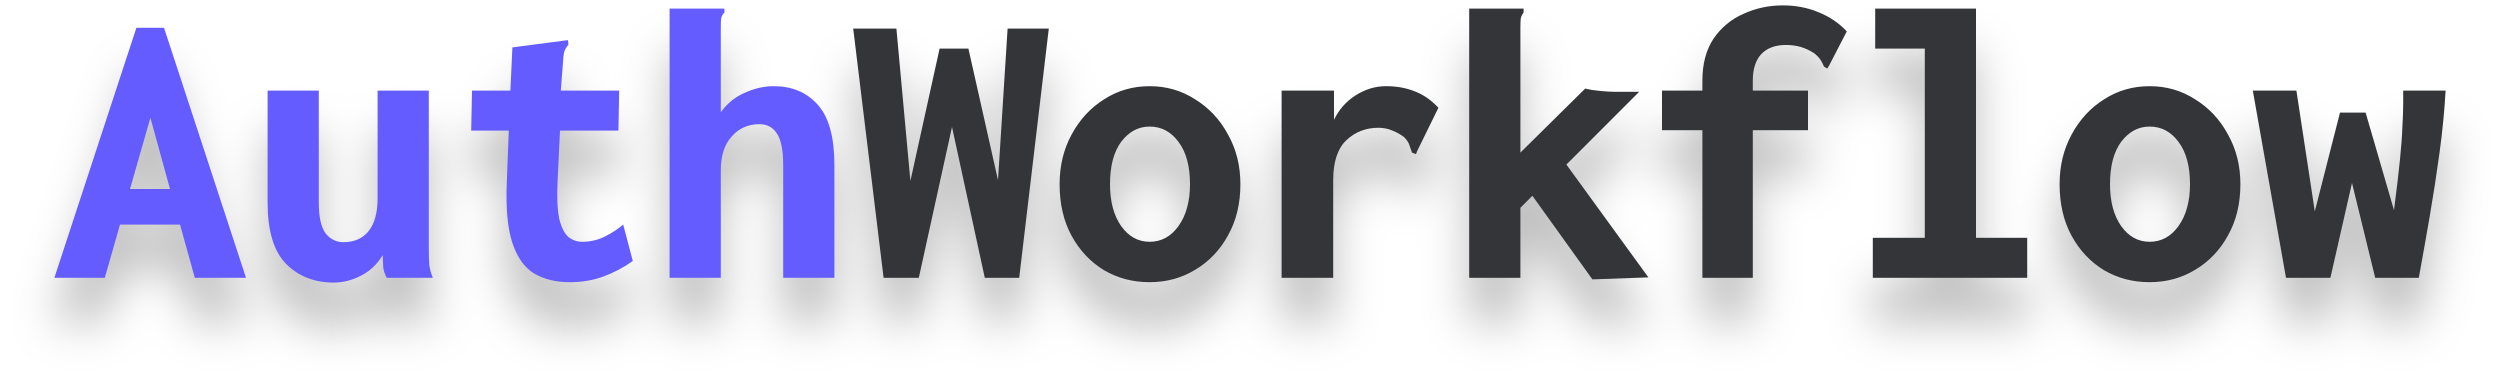
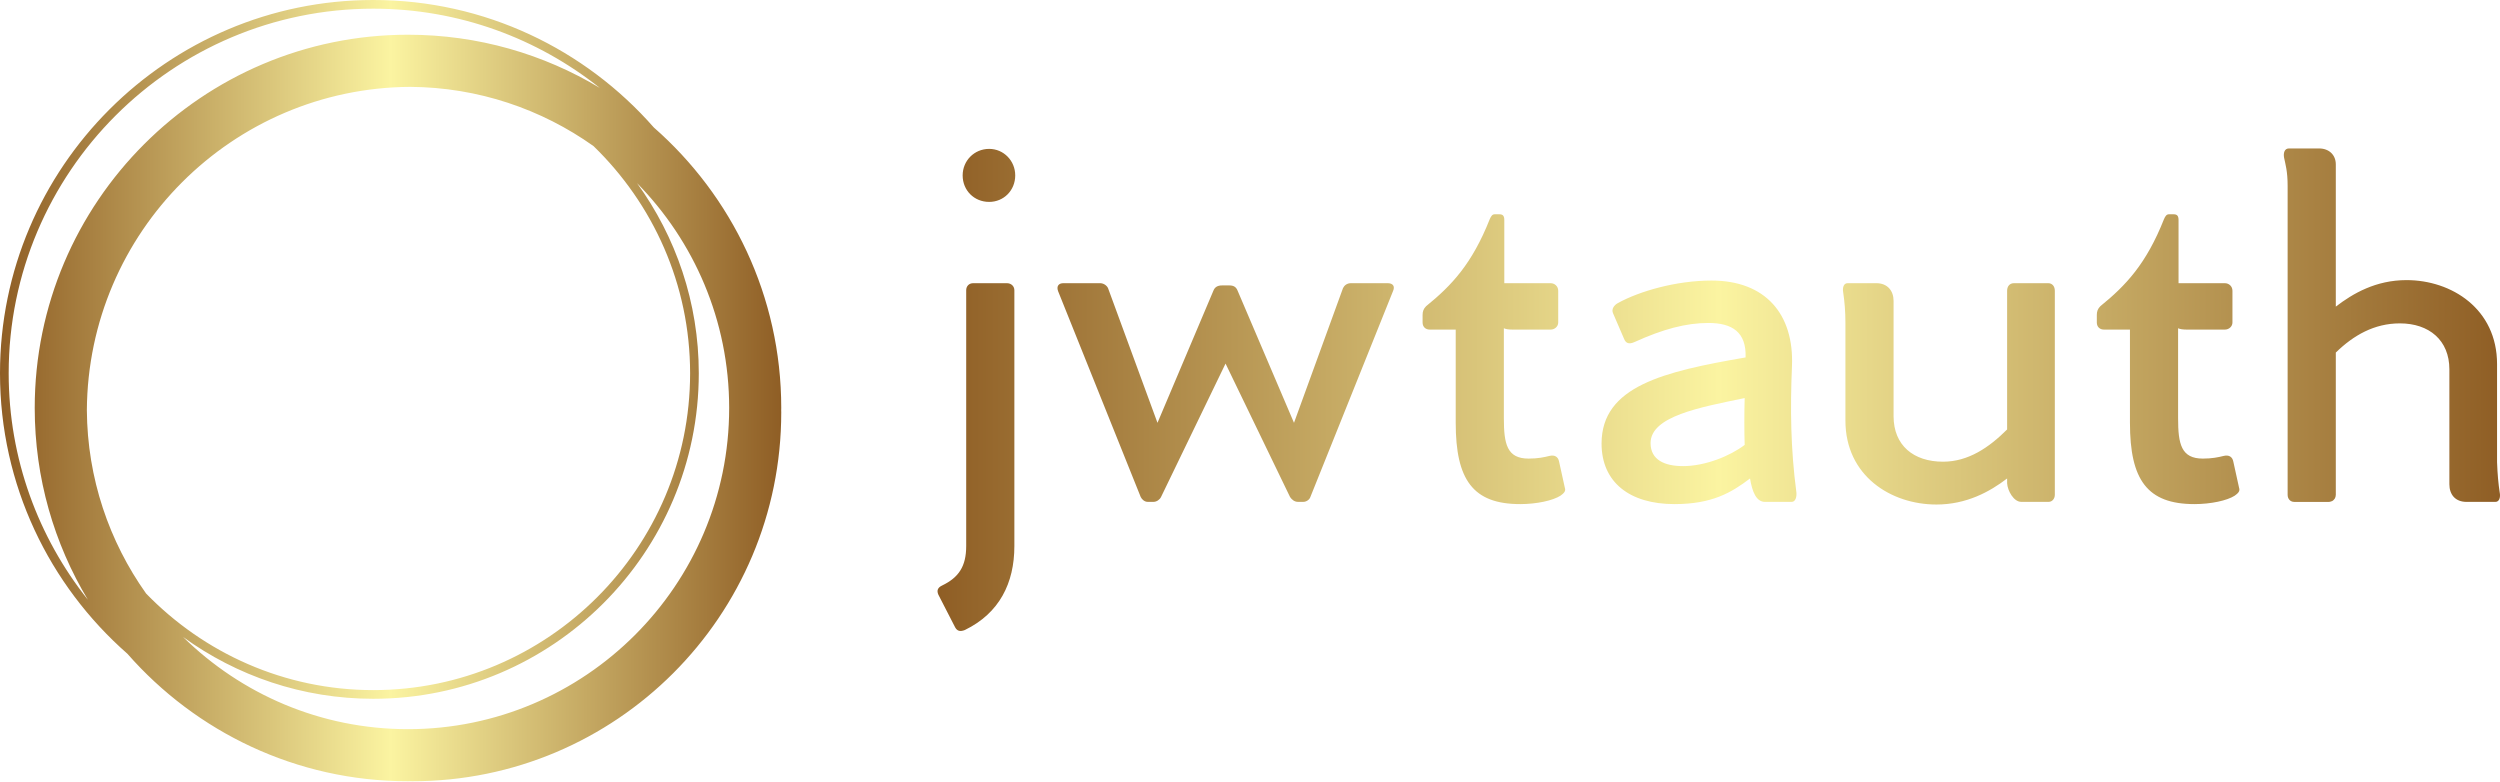
- <svg xmlns="http://www.w3.org/2000/svg" width="225" height="34" viewBox="0 0 225 34" fill="none">
-   <g filter="url(#filter0_d)">
-     <path d="M17.532 25L16.2 20.212H10.8L9.432 25H4.896L12.276 2.5H14.76L22.14 25H17.532ZM13.536 10.6L11.7 17.008H15.3L13.536 10.6ZM30.024 25.432C28.296 25.432 26.868 24.868 25.74 23.74C24.636 22.612 24.084 20.776 24.084 18.232V8.152H28.692V18.232C28.692 19.528 28.896 20.452 29.304 21.004C29.736 21.532 30.264 21.796 30.888 21.796C31.872 21.796 32.628 21.472 33.156 20.824C33.708 20.152 33.984 19.156 33.984 17.836V8.152H38.592V22.3C38.592 22.852 38.604 23.344 38.628 23.776C38.676 24.184 38.784 24.592 38.952 25H34.812C34.62 24.664 34.512 24.328 34.488 23.992C34.464 23.632 34.452 23.284 34.452 22.948C33.948 23.788 33.288 24.412 32.472 24.82C31.68 25.228 30.864 25.432 30.024 25.432ZM51.264 25.396C50.016 25.396 48.948 25.132 48.06 24.604C47.196 24.076 46.548 23.164 46.116 21.868C45.684 20.548 45.516 18.736 45.612 16.432L45.792 11.752H42.408L42.48 8.152H45.936L46.116 4.264L50.796 3.652L51.12 3.616L51.156 4.012C51.036 4.156 50.928 4.324 50.832 4.516C50.76 4.684 50.712 4.972 50.688 5.38L50.472 8.152H55.728L55.656 11.752H50.4L50.184 16.252C50.112 17.716 50.16 18.856 50.328 19.672C50.52 20.464 50.796 21.016 51.156 21.328C51.516 21.616 51.924 21.76 52.38 21.76C53.124 21.76 53.808 21.604 54.432 21.292C55.056 20.98 55.608 20.62 56.088 20.212L56.952 23.488C56.112 24.088 55.224 24.556 54.288 24.892C53.376 25.228 52.368 25.396 51.264 25.396ZM60.264 0.772H65.196V1.132C65.052 1.276 64.956 1.444 64.908 1.636C64.884 1.804 64.872 2.08 64.872 2.464V10.096C65.472 9.28 66.204 8.692 67.068 8.332C67.932 7.948 68.784 7.756 69.624 7.756C71.28 7.756 72.6 8.308 73.584 9.412C74.592 10.516 75.096 12.328 75.096 14.848V25H70.488V14.884C70.488 13.516 70.296 12.556 69.912 12.004C69.552 11.452 69.036 11.176 68.364 11.176C67.332 11.176 66.492 11.548 65.844 12.292C65.196 13.012 64.872 14.02 64.872 15.316V25H60.264V0.772Z" fill="#645CFF" />
-     <path d="M79.524 25L76.788 2.572H80.676L81.936 16.288L84.564 4.372H87.156L89.82 16.216L90.684 2.572H94.392L91.728 25H88.632L85.68 11.428L82.692 25H79.524ZM103.464 25.396C101.952 25.396 100.584 25.036 99.36 24.316C98.136 23.572 97.164 22.54 96.444 21.22C95.724 19.9 95.364 18.352 95.364 16.576C95.364 14.92 95.724 13.432 96.444 12.112C97.164 10.768 98.136 9.712 99.36 8.944C100.584 8.152 101.952 7.756 103.464 7.756C104.976 7.756 106.344 8.152 107.568 8.944C108.816 9.712 109.8 10.768 110.52 12.112C111.264 13.432 111.636 14.92 111.636 16.576C111.636 18.328 111.264 19.864 110.52 21.184C109.8 22.504 108.816 23.536 107.568 24.28C106.344 25.024 104.976 25.396 103.464 25.396ZM103.464 21.76C104.52 21.76 105.384 21.292 106.056 20.356C106.752 19.396 107.1 18.136 107.1 16.576C107.1 14.944 106.752 13.672 106.056 12.76C105.384 11.848 104.52 11.392 103.464 11.392C102.456 11.392 101.604 11.848 100.908 12.76C100.236 13.672 99.9 14.944 99.9 16.576C99.9 18.136 100.236 19.396 100.908 20.356C101.58 21.292 102.432 21.76 103.464 21.76ZM115.344 8.152H120.06V10.78C120.516 9.844 121.164 9.112 122.004 8.584C122.868 8.032 123.78 7.756 124.74 7.756C125.7 7.756 126.564 7.912 127.332 8.224C128.1 8.512 128.808 9.004 129.456 9.7L127.548 13.588L127.44 13.876L127.08 13.732C127.008 13.54 126.936 13.336 126.864 13.12C126.816 12.904 126.66 12.652 126.396 12.364C126.06 12.1 125.7 11.896 125.316 11.752C124.932 11.584 124.512 11.5 124.056 11.5C122.928 11.5 121.968 11.872 121.176 12.616C120.384 13.36 119.988 14.56 119.988 16.216V25H115.344V8.152ZM137.916 17.62L136.836 18.7V25H132.228V0.772H137.124V1.132C137.004 1.276 136.92 1.444 136.872 1.636C136.848 1.804 136.836 2.08 136.836 2.464V13.732L142.668 7.972C143.052 8.068 143.508 8.14 144.036 8.188C144.564 8.236 144.972 8.26 145.26 8.26H147.528L140.976 14.812L148.356 24.964L143.316 25.144L137.916 17.62ZM153.216 11.716H149.58V8.152H153.216V7.252C153.216 5.74 153.552 4.48 154.224 3.472C154.92 2.464 155.82 1.72 156.924 1.24C158.028 0.736 159.204 0.484 160.452 0.484C161.604 0.484 162.672 0.688 163.656 1.096C164.664 1.504 165.516 2.08 166.212 2.824L164.628 5.884L164.448 6.172L164.16 5.992C164.088 5.824 164.004 5.656 163.908 5.488C163.812 5.296 163.608 5.068 163.296 4.804C162.888 4.54 162.48 4.348 162.072 4.228C161.664 4.108 161.208 4.048 160.704 4.048C159.768 4.048 159.036 4.324 158.508 4.876C158.004 5.428 157.752 6.22 157.752 7.252V8.152H162.72V11.716H157.752V25H153.216V11.716ZM168.552 25V21.4H173.232V4.372H168.768V0.772H177.84V21.4H182.448V25H168.552ZM193.464 25.396C191.952 25.396 190.584 25.036 189.36 24.316C188.136 23.572 187.164 22.54 186.444 21.22C185.724 19.9 185.364 18.352 185.364 16.576C185.364 14.92 185.724 13.432 186.444 12.112C187.164 10.768 188.136 9.712 189.36 8.944C190.584 8.152 191.952 7.756 193.464 7.756C194.976 7.756 196.344 8.152 197.568 8.944C198.816 9.712 199.8 10.768 200.52 12.112C201.264 13.432 201.636 14.92 201.636 16.576C201.636 18.328 201.264 19.864 200.52 21.184C199.8 22.504 198.816 23.536 197.568 24.28C196.344 25.024 194.976 25.396 193.464 25.396ZM193.464 21.76C194.52 21.76 195.384 21.292 196.056 20.356C196.752 19.396 197.1 18.136 197.1 16.576C197.1 14.944 196.752 13.672 196.056 12.76C195.384 11.848 194.52 11.392 193.464 11.392C192.456 11.392 191.604 11.848 190.908 12.76C190.236 13.672 189.9 14.944 189.9 16.576C189.9 18.136 190.236 19.396 190.908 20.356C191.58 21.292 192.432 21.76 193.464 21.76ZM205.74 25L202.752 8.152H206.676L208.332 19.024L210.6 10.132H212.904L215.46 18.916C215.7 17.068 215.88 15.544 216 14.344C216.12 13.144 216.192 12.16 216.216 11.392C216.264 10.6 216.288 9.892 216.288 9.268V8.152H220.104C220.008 9.904 219.828 11.752 219.564 13.696C219.3 15.64 219 17.584 218.664 19.528C218.328 21.472 218.004 23.296 217.692 25H213.768L211.68 16.468L209.736 25H205.74Z" fill="#333538" />
+ <svg xmlns="http://www.w3.org/2000/svg" width="320" height="100" viewBox="0 0 320 100" class="css-1j8o68f">
+   <defs id="SvgjsDefs2331">
+     <linearGradient id="SvgjsLinearGradient2336">
+       <stop id="SvgjsStop2337" stop-color="#8f5e25" offset="0" />
+       <stop id="SvgjsStop2338" stop-color="#fbf4a1" offset="0.5" />
+       <stop id="SvgjsStop2339" stop-color="#8f5e25" offset="1" />
+     </linearGradient>
+     <linearGradient id="SvgjsLinearGradient2340">
+       <stop id="SvgjsStop2341" stop-color="#8f5e25" offset="0" />
+       <stop id="SvgjsStop2342" stop-color="#fbf4a1" offset="0.5" />
+       <stop id="SvgjsStop2343" stop-color="#8f5e25" offset="1" />
+     </linearGradient>
+   </defs>
+   <g id="SvgjsG2332" featurekey="odWo6G-0" transform="matrix(1.111111,0,0,1.111111,-5.555556,-5.555556)" fill="url(#SvgjsLinearGradient2336)">
+     <path fill="url(#SvgjsLinearGradient2336)" d="M95,52c0-12.871-5.692-24.431-14.682-32.318C72.431,10.692,60.871,5,48,5C24.29,5,5,24.29,5,48  c0,12.868,5.69,24.426,14.677,32.313C27.564,89.306,39.126,95,52,95c0.084,0,0.166-0.006,0.25-0.006S52.416,95,52.5,95  C75.972,95,95,75.972,95,52.5c0-0.084-0.006-0.166-0.006-0.25S95,52.084,95,52z M21.828,73.371  c-4.245-5.978-6.77-13.259-6.822-21.121c0.135-20.511,16.732-37.109,37.244-37.244c7.862,0.052,15.144,2.577,21.121,6.822  C80.224,28.473,84.5,37.758,84.5,48c0,20.126-16.374,36.5-36.5,36.5C37.758,84.5,28.473,80.224,21.828,73.371z M6,48  C6,24.841,24.841,6,48,6c9.858,0,18.926,3.422,26.1,9.13C67.637,11.242,60.076,9,52,9C28.29,9,9,28.29,9,52  c0,8.074,2.241,15.633,6.127,22.095C9.421,66.923,6,57.856,6,48z M52,89c-10.08,0-19.227-4.055-25.905-10.615  C32.269,82.854,39.838,85.5,48,85.5c20.678,0,37.5-16.822,37.5-37.5c0-8.162-2.646-15.731-7.115-21.905  C84.945,32.773,89,41.92,89,52C89,72.402,72.402,89,52,89z" />
  </g>
-   <defs>
-     <filter id="filter0_d" x="0.896" y="0.484" width="223.208" height="32.948" filterUnits="userSpaceOnUse" color-interpolation-filters="sRGB">
-       <feFlood flood-opacity="0" result="BackgroundImageFix" />
-       <feColorMatrix in="SourceAlpha" type="matrix" values="0 0 0 0 0 0 0 0 0 0 0 0 0 0 0 0 0 0 127 0" result="hardAlpha" />
-       <feOffset dy="4" />
-       <feGaussianBlur stdDeviation="2" />
-       <feColorMatrix type="matrix" values="0 0 0 0 0 0 0 0 0 0 0 0 0 0 0 0 0 0 0.25 0" />
-       <feBlend mode="normal" in2="BackgroundImageFix" result="effect1_dropShadow" />
-       <feBlend mode="normal" in="SourceGraphic" in2="effect1_dropShadow" result="shape" />
-     </filter>
-   </defs>
+   <g id="SvgjsG2333" featurekey="VGK2BT-0" transform="matrix(3.336623,0,0,3.336623,119.7127,-2.490571)" fill="url(#SvgjsLinearGradient2340)">
+     <path d="M2.068 8.492 c-0.576 0 -1.017 -0.441 -1.017 -1.017 c0 -0.559 0.441 -1.017 1.017 -1.017 c0.559 0 1 0.458 1 1.017 c0 0.576 -0.441 1.017 -1 1.017 z M2.746 11.61 l-1.288 0 c-0.169 0 -0.271 0.119 -0.271 0.271 l0 9.814 c0 0.78 -0.288 1.203 -0.915 1.508 c-0.186 0.085 -0.22 0.203 -0.153 0.356 l0.644 1.254 c0.085 0.153 0.203 0.169 0.373 0.102 c1.322 -0.644 1.899 -1.797 1.899 -3.22 l0 -9.814 c0 -0.152 -0.119 -0.271 -0.288 -0.271 z M17.356 11.61 c0.203 0 0.288 0.119 0.204 0.305 l-3.17 7.898 c-0.034 0.102 -0.153 0.186 -0.271 0.186 l-0.203 0 c-0.136 0 -0.237 -0.085 -0.305 -0.186 l-2.475 -5.119 l-2.475 5.119 c-0.051 0.102 -0.169 0.186 -0.288 0.186 l-0.22 0 c-0.119 0 -0.22 -0.085 -0.271 -0.186 l-3.17 -7.898 c-0.068 -0.186 0.017 -0.305 0.203 -0.305 l1.407 0 c0.136 0 0.254 0.085 0.305 0.187 l1.898 5.17 l2.152 -5.085 c0.051 -0.119 0.153 -0.186 0.322 -0.186 l0.288 0 c0.169 0 0.254 0.068 0.305 0.186 l2.17 5.085 l1.881 -5.17 c0.051 -0.102 0.152 -0.187 0.305 -0.187 l1.407 0 z M24.152 19.458 c0.051 0.136 -0.051 0.22 -0.169 0.305 c-0.288 0.186 -0.915 0.322 -1.542 0.322 c-1.814 0 -2.475 -0.932 -2.475 -3.119 l0 -3.576 l-1 0 c-0.153 0 -0.271 -0.102 -0.271 -0.271 l0 -0.288 c0 -0.136 0.034 -0.237 0.136 -0.339 c0.983 -0.797 1.763 -1.627 2.441 -3.339 c0.051 -0.119 0.102 -0.186 0.186 -0.186 l0.186 0 c0.136 0 0.186 0.068 0.186 0.22 l0 2.424 l1.78 0 c0.153 0 0.288 0.119 0.288 0.288 l0 1.22 c0 0.153 -0.136 0.271 -0.288 0.271 l-1.475 0 c-0.136 0 -0.254 -0.017 -0.322 -0.051 l0 3.458 c0 0.983 0.119 1.542 0.949 1.542 c0.356 0 0.593 -0.051 0.797 -0.102 s0.339 0.034 0.373 0.221 z M33.034 19.627 c-0.22 -1.661 -0.237 -3.203 -0.169 -4.83 c0.085 -2 -1.017 -3.288 -3.085 -3.288 c-1.356 0 -2.763 0.407 -3.593 0.864 c-0.153 0.085 -0.254 0.237 -0.186 0.39 l0.424 0.983 c0.068 0.169 0.186 0.22 0.407 0.119 c1.085 -0.492 1.966 -0.729 2.83 -0.729 c0.915 0 1.458 0.356 1.424 1.322 c-3.136 0.542 -5.525 1.101 -5.525 3.305 c0 1.475 1.068 2.322 2.797 2.322 c1.441 0 2.186 -0.441 2.898 -0.983 c0.085 0.508 0.237 0.898 0.576 0.898 l1.017 0 c0.152 0 0.203 -0.186 0.186 -0.373 z M28.678 18.627 c-0.695 0 -1.237 -0.237 -1.237 -0.881 c0 -1.034 1.898 -1.373 3.61 -1.729 c-0.017 0.559 -0.017 1.305 0 1.797 c-0.559 0.424 -1.508 0.814 -2.373 0.814 z M42.695 11.61 c0.153 0 0.254 0.119 0.254 0.288 l0 7.83 c0 0.152 -0.102 0.271 -0.237 0.271 l-1.051 0 c-0.288 0 -0.525 -0.424 -0.542 -0.712 l0 -0.186 c-0.661 0.508 -1.559 1 -2.712 1 c-1.746 0 -3.491 -1.101 -3.491 -3.22 l0 -3.746 c0 -0.458 -0.034 -0.814 -0.085 -1.169 c-0.034 -0.186 0.017 -0.356 0.169 -0.356 l1.102 0 c0.424 0 0.661 0.288 0.661 0.678 l0 4.424 c0 1.119 0.763 1.746 1.898 1.746 c0.966 0 1.763 -0.542 2.458 -1.237 l0 -5.322 c0 -0.169 0.102 -0.288 0.254 -0.288 l1.322 0 z M50.017 19.458 c0.051 0.136 -0.051 0.22 -0.169 0.305 c-0.288 0.186 -0.915 0.322 -1.542 0.322 c-1.814 0 -2.475 -0.932 -2.475 -3.119 l0 -3.576 l-1 0 c-0.153 0 -0.271 -0.102 -0.271 -0.271 l0 -0.288 c0 -0.136 0.034 -0.237 0.136 -0.339 c0.983 -0.797 1.763 -1.627 2.441 -3.339 c0.051 -0.119 0.102 -0.186 0.186 -0.186 l0.186 0 c0.136 0 0.186 0.068 0.186 0.22 l0 2.424 l1.78 0 c0.153 0 0.288 0.119 0.288 0.288 l0 1.22 c0 0.153 -0.136 0.271 -0.288 0.271 l-1.475 0 c-0.136 0 -0.254 -0.017 -0.322 -0.051 l0 3.458 c0 0.983 0.119 1.542 0.949 1.542 c0.356 0 0.593 -0.051 0.797 -0.102 s0.339 0.034 0.373 0.221 z M60.017 19.644 c0.034 0.186 -0.017 0.356 -0.169 0.356 l-1.102 0 c-0.441 0 -0.661 -0.288 -0.661 -0.678 l0 -4.407 c0 -1.119 -0.78 -1.763 -1.899 -1.763 c-0.983 0 -1.78 0.458 -2.458 1.119 l0 5.458 c0 0.051 -0.017 0.102 -0.034 0.136 c-0.034 0.051 -0.068 0.085 -0.102 0.102 c-0.051 0.017 -0.085 0.034 -0.136 0.034 l-1.322 0 c-0.153 0 -0.254 -0.119 -0.254 -0.271 l0 -7.848 l0 -0.051 l0 -3.949 c0 -0.576 -0.085 -0.831 -0.136 -1.085 c-0.034 -0.187 0.017 -0.356 0.187 -0.356 l1.153 0 c0.39 0 0.644 0.254 0.644 0.61 l0 5.458 c0.661 -0.509 1.542 -1.017 2.712 -1.017 c1.729 0 3.474 1.102 3.474 3.22 l0 3.763 c0.017 0.475 0.051 0.831 0.102 1.169 z" />
+   </g>
</svg>
